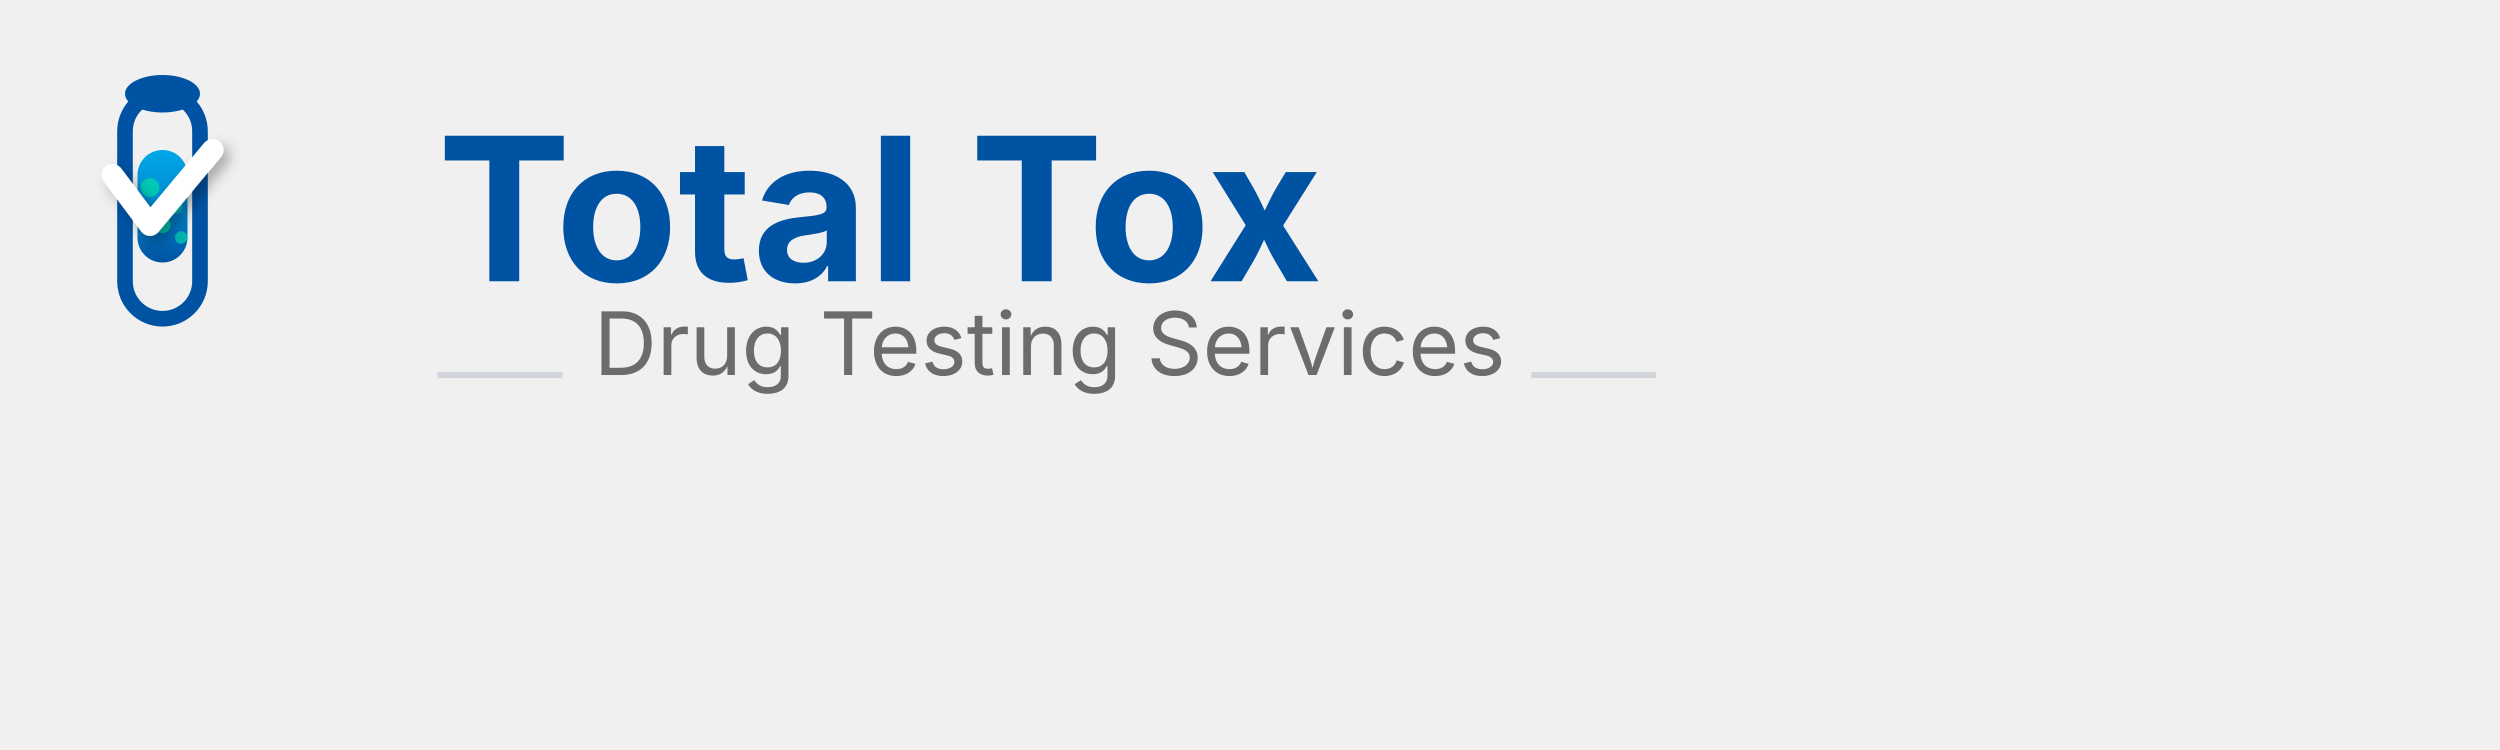
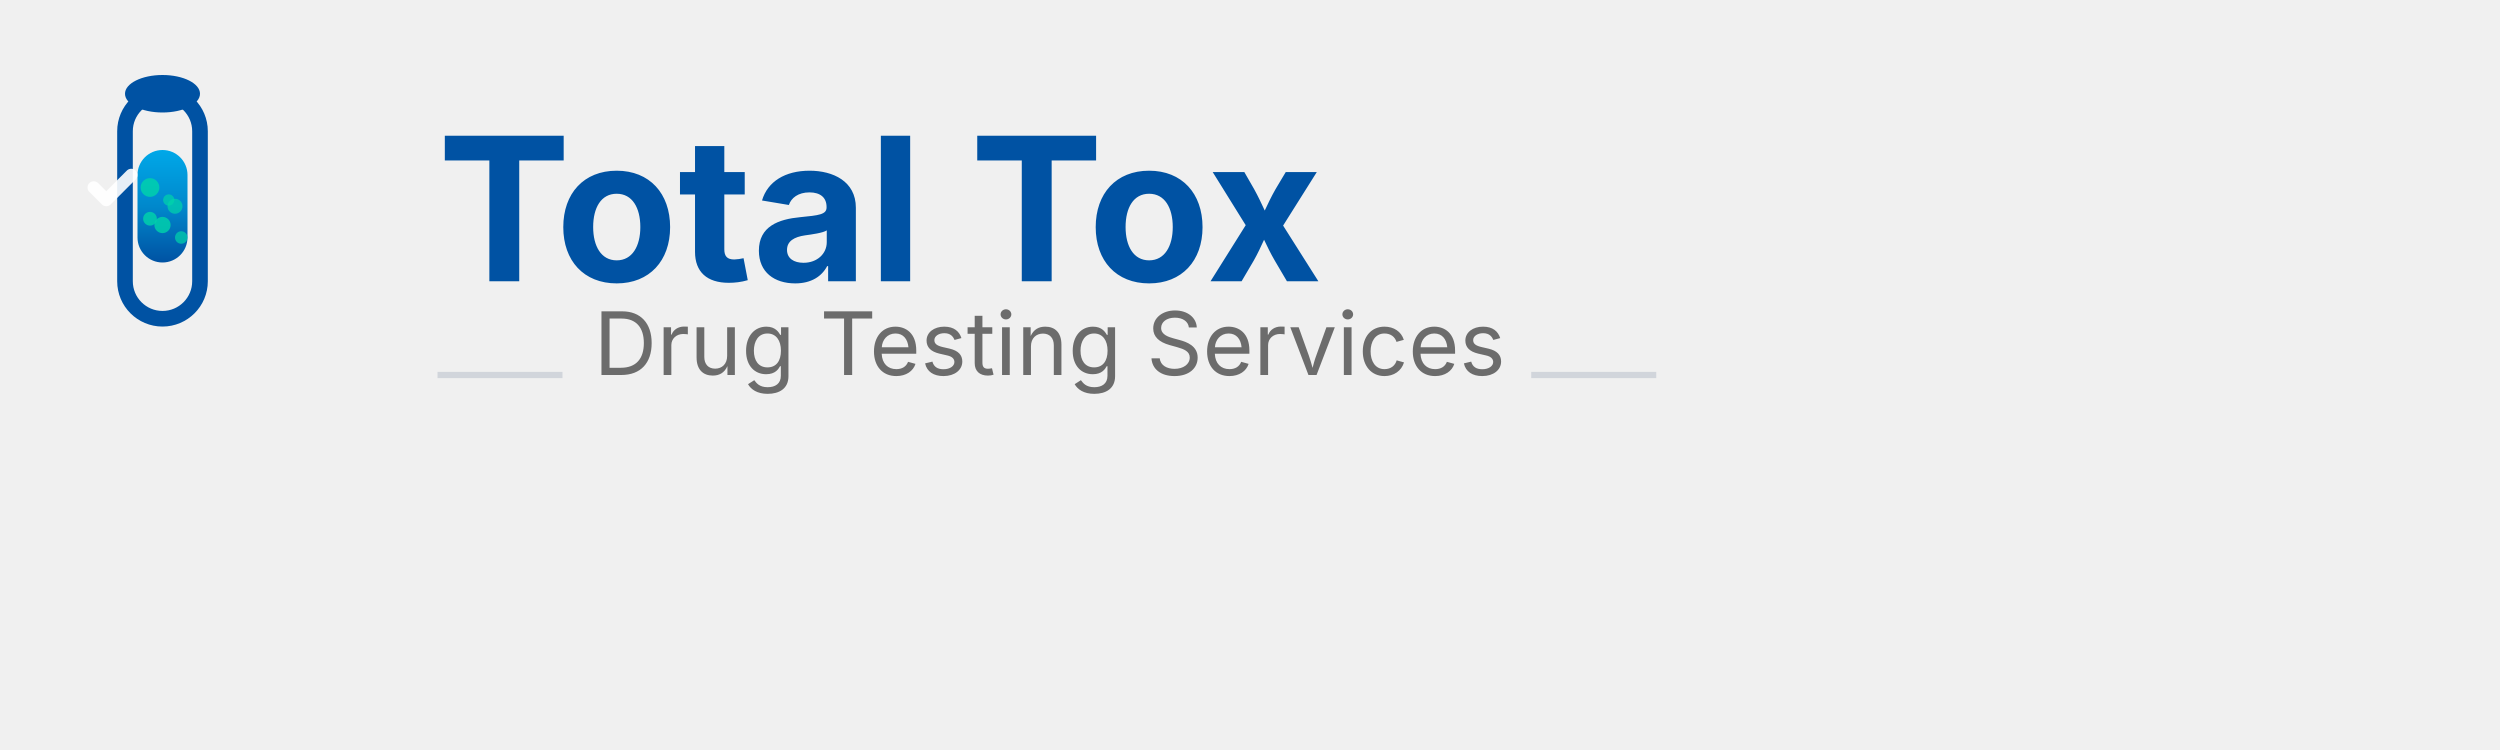
<svg xmlns="http://www.w3.org/2000/svg" width="400" height="120">
  <defs>
    <linearGradient id="liquidGradient" x1="0%" y1="100%" x2="0%" y2="0%">
      <stop offset="0%" style="stop-color:#0052A3;stop-opacity:1" />
      <stop offset="50%" style="stop-color:#0088CC;stop-opacity:1" />
      <stop offset="100%" style="stop-color:#00A8E8;stop-opacity:1" />
    </linearGradient>
    <filter id="shadow" x="-50%" y="-50%" width="200%" height="200%">
      <feGaussianBlur in="SourceAlpha" stdDeviation="1" />
      <feOffset dx="1" dy="1" result="offsetblur" />
      <feComponentTransfer>
        <feFuncA type="linear" slope="0.3" />
      </feComponentTransfer>
      <feMerge>
        <feMergeNode />
        <feMergeNode in="SourceGraphic" />
      </feMerge>
    </filter>
  </defs>
  <g id="test-tube">
    <rect x="20" y="15" width="12" height="36" rx="6" fill="none" stroke="#0052A3" stroke-width="2.5" stroke-linecap="round" />
    <ellipse cx="26" cy="15" rx="6" ry="3" fill="#0052A3" />
    <rect x="22" y="24" width="8" height="18" fill="url(#liquidGradient)" rx="4" />
    <circle cx="24" cy="30" r="1.5" fill="#00D4AA" opacity="0.8" />
    <circle cx="28" cy="33" r="1.2" fill="#00D4AA" opacity="0.7" />
    <circle cx="26" cy="36" r="1.3" fill="#00D4AA" opacity="0.8" />
    <circle cx="29" cy="38" r="1" fill="#00D4AA" opacity="0.7" />
    <circle cx="24" cy="35" r="1.1" fill="#00D4AA" opacity="0.8" />
    <circle cx="27" cy="32" r="0.9" fill="#00D4AA" opacity="0.7" />
-     <path d="M 18 28 L 24 36 L 34 24" stroke="white" stroke-width="3.5" stroke-linecap="round" stroke-linejoin="round" fill="none" filter="url(#shadow)" />
+     <path d="M 15 30 L 17 32 L 21 28" stroke="white" stroke-width="2" stroke-linecap="round" stroke-linejoin="round" fill="none" opacity="0.9" />
  </g>
  <g id="text">
    <text x="70" y="45" font-family="Inter, Arial, sans-serif" font-size="32" font-weight="700" fill="#0052A3">Total Tox</text>
    <line x1="70" y1="60" x2="90" y2="60" stroke="#D1D5DB" stroke-width="1" />
    <text x="95" y="60" font-family="Inter, Arial, sans-serif" font-size="14" font-weight="400" fill="#6C6C6C">Drug Testing Services</text>
    <line x1="245" y1="60" x2="265" y2="60" stroke="#D1D5DB" stroke-width="1" />
  </g>
</svg>
